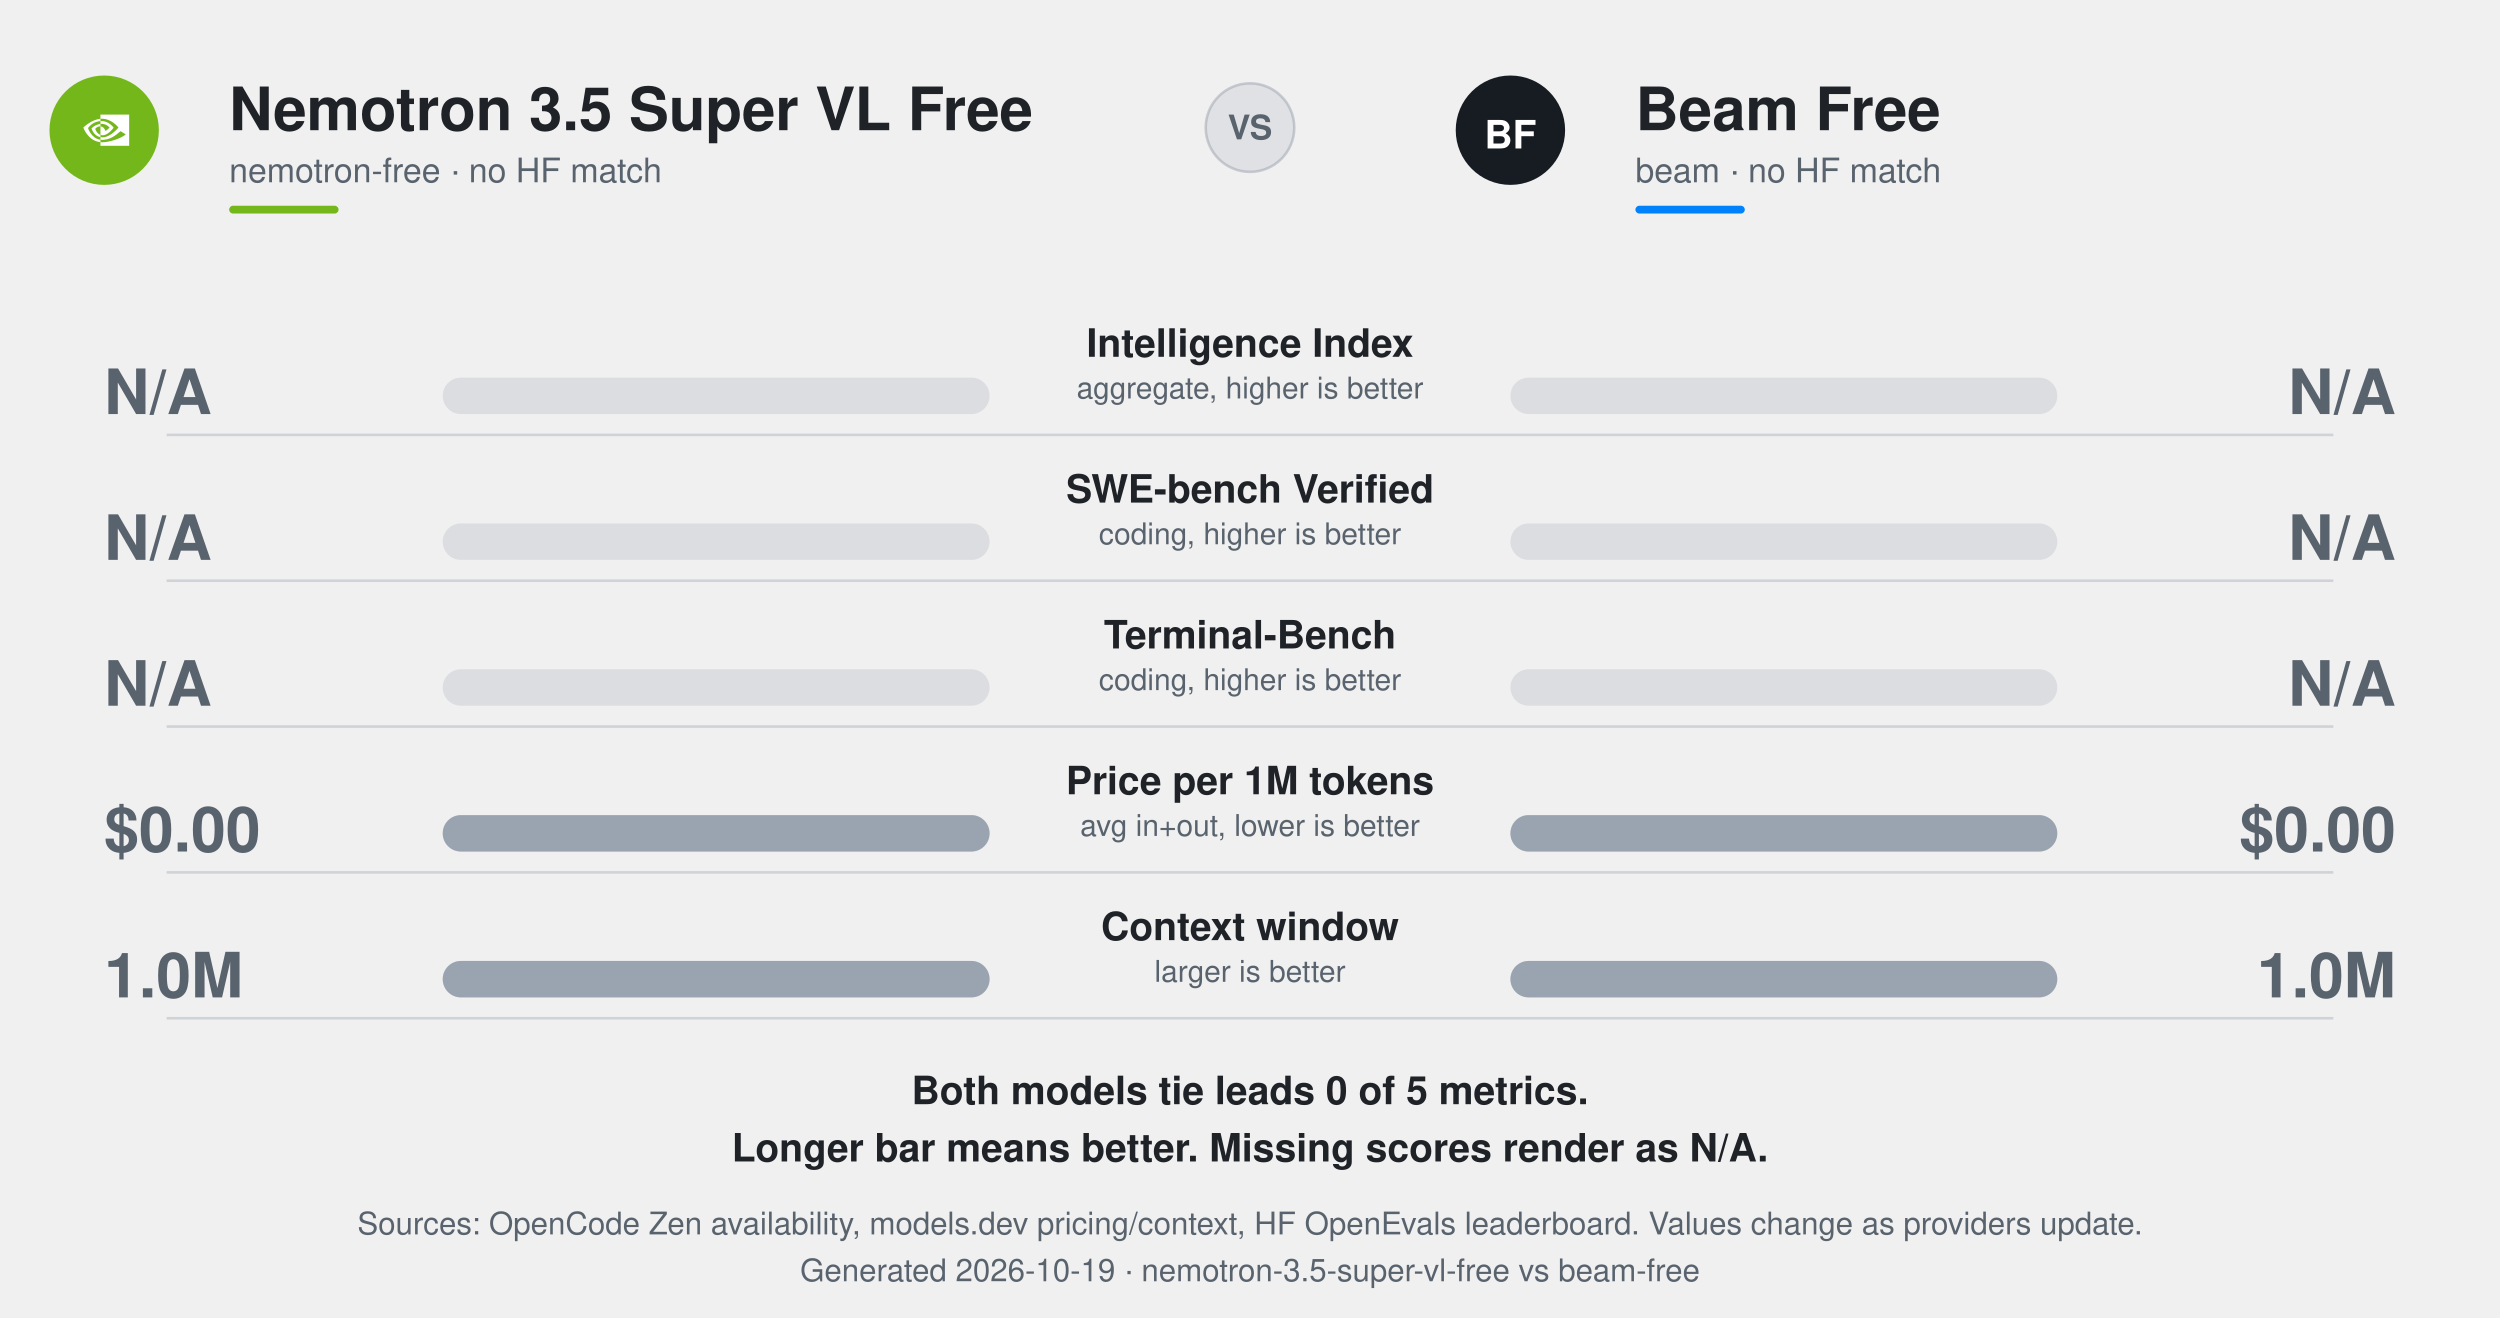
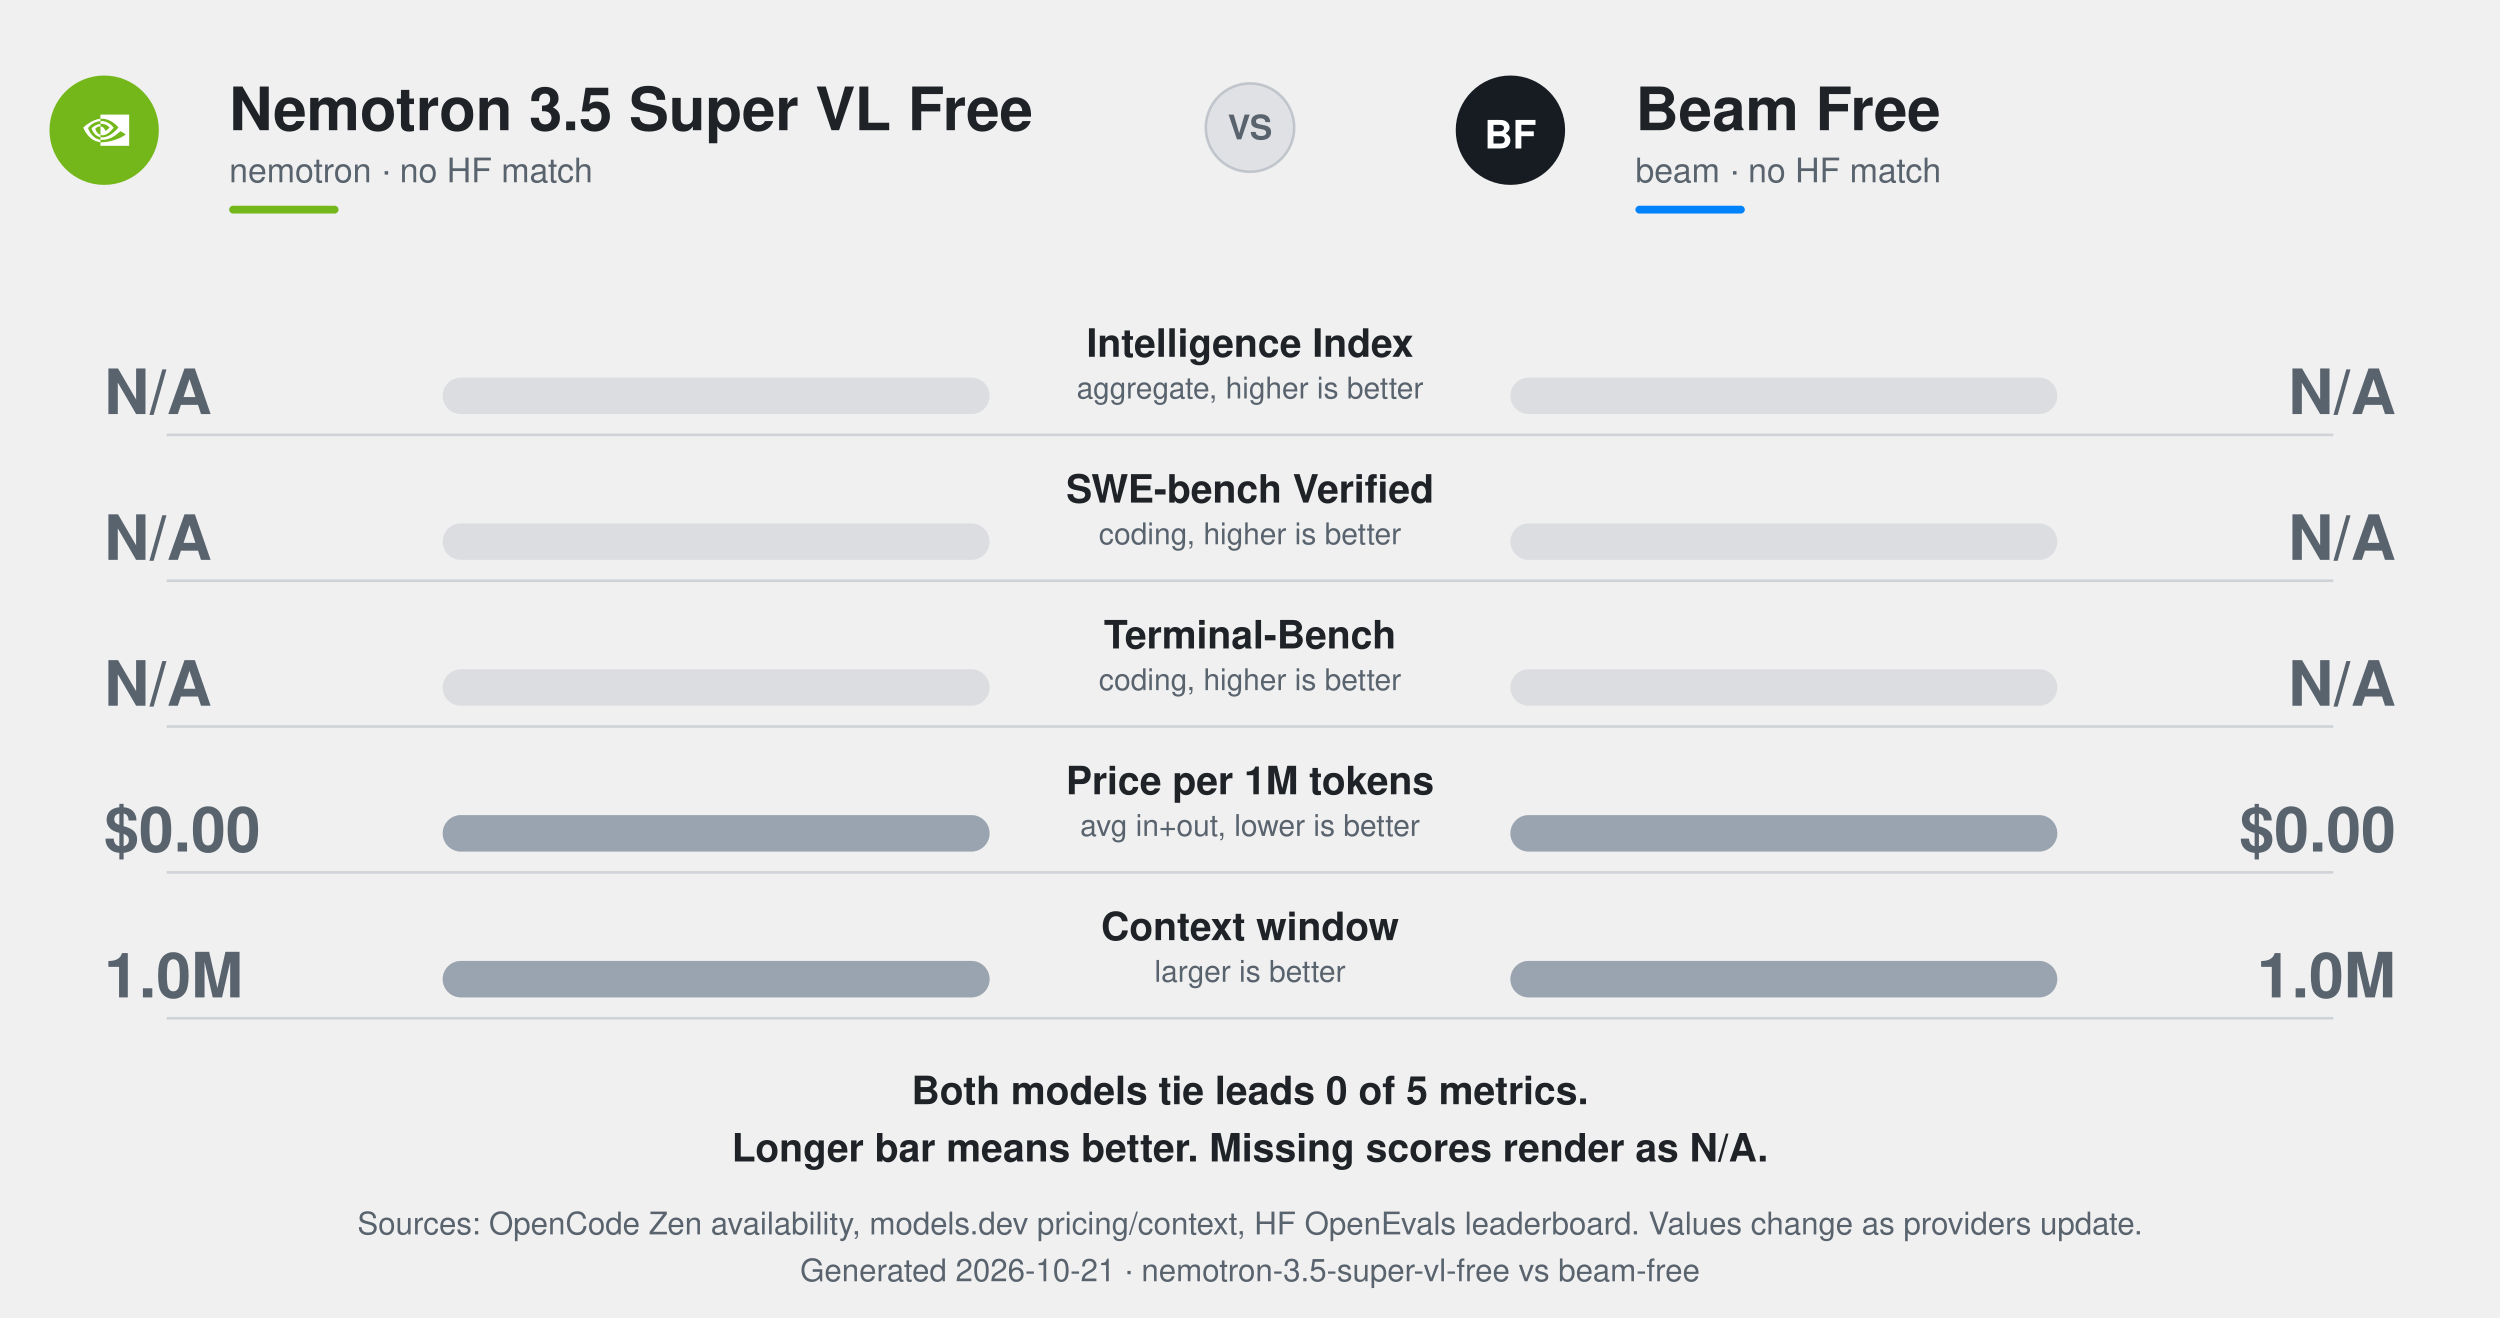
<svg xmlns="http://www.w3.org/2000/svg" width="960" height="506" viewBox="0 0 960 506" role="img" aria-labelledby="t d">
  <defs>
    <linearGradient id="gWin" x1="0" y1="0" x2="0" y2="1">
      <stop offset="0" stop-color="#4aa9ff" />
      <stop offset="1" stop-color="#0062dd" />
    </linearGradient>
    <linearGradient id="gLeft" x1="0" y1="0" x2="0" y2="1">
      <stop offset="0" stop-color="#4a545f" />
      <stop offset="1" stop-color="#171c23" />
    </linearGradient>
    <filter id="glowW" x="-30%" y="-150%" width="160%" height="400%">
      <feDropShadow dx="0" dy="2" stdDeviation="3" flood-color="#0082fb" flood-opacity=".55" />
    </filter>
    <style>
      text{font-variant-numeric:tabular-nums}
      @media (prefers-color-scheme:dark){
        .ink{fill:#f0f6fc}.mute{fill:#9198a1}.win{fill:#f0f6fc}.lose{fill:#8b95a1}
      }
    </style>
  </defs>
  <g font-family="ui-sans-serif,-apple-system,Segoe UI,Helvetica,Arial,sans-serif">
    <g transform="translate(40 50)">
      <circle r="21" fill="#74B71B" />
      <g transform="translate(-9.6 -9.6) scale(0.8)" fill="#fff">
        <path d="M10.212 8.976V7.62c.127-.01.256-.017.388-.021 3.596-.117 5.957 3.184 5.957 3.184s-2.548 3.647-5.282 3.647a3.227 3.227 0 01-1.063-.175v-4.109c1.4.174 1.681.812 2.523 2.258l1.873-1.627a4.905 4.905 0 00-3.67-1.846 6.594 6.594 0 00-.729.044m0-4.476v2.025c.13-.01.259-.019.388-.024 5.002-.174 8.261 4.226 8.261 4.226s-3.743 4.69-7.643 4.69c-.338 0-.675-.031-1.007-.092v1.25c.278.038.558.057.838.057 3.629 0 6.253-1.91 8.794-4.169.421.347 2.146 1.193 2.501 1.564-2.416 2.083-8.048 3.763-11.24 3.763-.308 0-.603-.02-.894-.048V19.5H24v-15H10.21zm0 9.756v1.068c-3.356-.616-4.287-4.21-4.287-4.21a7.173 7.173 0 014.287-2.138v1.172h-.005a3.182 3.182 0 00-2.502 1.178s.615 2.276 2.507 2.931m-5.961-3.3c1.436-1.935 3.604-3.148 5.961-3.336V6.523C5.81 6.887 2 10.723 2 10.723s2.158 6.427 8.21 7.015v-1.166C5.77 16 4.25 10.958 4.25 10.958h-.002z" />
      </g>
    </g>
    <text x="88" y="50" class="ink" fill="#1f2328" font-size="23" font-weight="800">Nemotron 3.5 Super VL Free</text>
-     <text x="88" y="70" class="mute" fill="#59636e" font-size="13">nemotron-free · no HF match</text>
+     <text x="88" y="70" class="mute" fill="#59636e" font-size="13">nemotron · no HF match</text>
    <rect class="ink" fill="#74B71B" x="88" y="79" width="42" height="3" rx="1.5" />
    <g transform="translate(580 50)">
      <circle r="21" fill="#171c23" />
      <text y="7" text-anchor="middle" font-size="15" font-weight="800" fill="#fff">BF</text>
    </g>
    <text x="628" y="50" class="ink" fill="#1f2328" font-size="23" font-weight="800">Beam Free</text>
    <text x="628" y="70" class="mute" fill="#59636e" font-size="13">beam · no HF match</text>
    <rect fill="#0082fb" x="628" y="79" width="42" height="3" rx="1.5" />
    <g transform="translate(480 49)">
      <circle r="17" fill="#8892a0" fill-opacity=".15" stroke="#8892a0" stroke-opacity=".4" />
      <text y="4.5" text-anchor="middle" font-size="13" font-weight="800" class="mute" fill="#59636e">VS</text>
    </g>
    <g class="ink" fill="#1f2328" text-anchor="middle" opacity="1">
      <animate attributeName="opacity" values="0;0;1" keyTimes="0;.2;1" dur=".6s" begin="0.150s" fill="freeze" />
      <text x="480" y="137" font-size="15" font-weight="700">Intelligence Index</text>
      <text x="480" y="153" font-size="11.5" class="mute" fill="#59636e">aggregate, higher is better</text>
    </g>
    <rect fill="#8892a0" fill-opacity=".2" x="170" y="145" width="210" height="14" rx="7" />
    <rect fill="#8892a0" fill-opacity=".2" x="580" y="145" width="210" height="14" rx="7" />
    <rect class="loser" fill="#9aa4b0" x="380.00" y="145" width="0.00" height="14" rx="7">
      <animate attributeName="x" values="380;380;380.00" keyTimes="0;.15;1" dur="0.95s" begin="0.150s" calcMode="spline" keySplines="0 0 1 1;.2 .75 .25 1" fill="freeze" />
      <animate attributeName="width" values="0;0;0.00" keyTimes="0;.15;1" dur="0.95s" begin="0.150s" calcMode="spline" keySplines="0 0 1 1;.2 .75 .25 1" fill="freeze" />
    </rect>
    <rect class="loser" fill="#9aa4b0" x="580" y="145" width="0.00" height="14" rx="7">
      <animate attributeName="width" values="0;0;0.00" keyTimes="0;.15;1" dur="0.95s" begin="0.150s" calcMode="spline" keySplines="0 0 1 1;.2 .75 .25 1" fill="freeze" />
    </rect>
    <g class="lose" fill="#59636e" opacity="1">
      <animate attributeName="opacity" values="0;0;1" keyTimes="0;.2;1" dur=".8s" begin="0.150s" fill="freeze" />
      <text x="40" y="159" font-size="24" font-weight="800">N/A</text>
    </g>
    <g class="lose" fill="#59636e" opacity="1">
      <animate attributeName="opacity" values="0;0;1" keyTimes="0;.2;1" dur=".8s" begin="0.150s" fill="freeze" />
      <text x="920" y="159" font-size="24" font-weight="800" text-anchor="end">N/A</text>
    </g>
    <line stroke="#7b8794" stroke-opacity=".28" x1="64" y1="167" x2="896" y2="167" />
    <g class="ink" fill="#1f2328" text-anchor="middle" opacity="1">
      <animate attributeName="opacity" values="0;0;1" keyTimes="0;.2;1" dur=".6s" begin="0.260s" fill="freeze" />
      <text x="480" y="193" font-size="15" font-weight="700">SWE-bench Verified</text>
      <text x="480" y="209" font-size="11.5" class="mute" fill="#59636e">coding, higher is better</text>
    </g>
    <rect fill="#8892a0" fill-opacity=".2" x="170" y="201" width="210" height="14" rx="7" />
    <rect fill="#8892a0" fill-opacity=".2" x="580" y="201" width="210" height="14" rx="7" />
    <rect class="loser" fill="#9aa4b0" x="380.00" y="201" width="0.00" height="14" rx="7">
      <animate attributeName="x" values="380;380;380.00" keyTimes="0;.15;1" dur="1.10s" begin="0.260s" calcMode="spline" keySplines="0 0 1 1;.2 .75 .25 1" fill="freeze" />
      <animate attributeName="width" values="0;0;0.00" keyTimes="0;.15;1" dur="1.10s" begin="0.260s" calcMode="spline" keySplines="0 0 1 1;.2 .75 .25 1" fill="freeze" />
    </rect>
    <rect class="loser" fill="#9aa4b0" x="580" y="201" width="0.00" height="14" rx="7">
      <animate attributeName="width" values="0;0;0.00" keyTimes="0;.15;1" dur="1.10s" begin="0.260s" calcMode="spline" keySplines="0 0 1 1;.2 .75 .25 1" fill="freeze" />
    </rect>
    <g class="lose" fill="#59636e" opacity="1">
      <animate attributeName="opacity" values="0;0;1" keyTimes="0;.2;1" dur=".8s" begin="0.260s" fill="freeze" />
      <text x="40" y="215" font-size="24" font-weight="800">N/A</text>
    </g>
    <g class="lose" fill="#59636e" opacity="1">
      <animate attributeName="opacity" values="0;0;1" keyTimes="0;.2;1" dur=".8s" begin="0.260s" fill="freeze" />
      <text x="920" y="215" font-size="24" font-weight="800" text-anchor="end">N/A</text>
    </g>
    <line stroke="#7b8794" stroke-opacity=".28" x1="64" y1="223" x2="896" y2="223" />
    <g class="ink" fill="#1f2328" text-anchor="middle" opacity="1">
      <animate attributeName="opacity" values="0;0;1" keyTimes="0;.2;1" dur=".6s" begin="0.370s" fill="freeze" />
      <text x="480" y="249" font-size="15" font-weight="700">Terminal-Bench</text>
      <text x="480" y="265" font-size="11.5" class="mute" fill="#59636e">coding, higher is better</text>
    </g>
    <rect fill="#8892a0" fill-opacity=".2" x="170" y="257" width="210" height="14" rx="7" />
    <rect fill="#8892a0" fill-opacity=".2" x="580" y="257" width="210" height="14" rx="7" />
    <rect class="loser" fill="#9aa4b0" x="380.00" y="257" width="0.00" height="14" rx="7">
      <animate attributeName="x" values="380;380;380.00" keyTimes="0;.15;1" dur="1.25s" begin="0.370s" calcMode="spline" keySplines="0 0 1 1;.2 .75 .25 1" fill="freeze" />
      <animate attributeName="width" values="0;0;0.00" keyTimes="0;.15;1" dur="1.25s" begin="0.370s" calcMode="spline" keySplines="0 0 1 1;.2 .75 .25 1" fill="freeze" />
    </rect>
    <rect class="loser" fill="#9aa4b0" x="580" y="257" width="0.00" height="14" rx="7">
      <animate attributeName="width" values="0;0;0.00" keyTimes="0;.15;1" dur="1.25s" begin="0.370s" calcMode="spline" keySplines="0 0 1 1;.2 .75 .25 1" fill="freeze" />
    </rect>
    <g class="lose" fill="#59636e" opacity="1">
      <animate attributeName="opacity" values="0;0;1" keyTimes="0;.2;1" dur=".8s" begin="0.370s" fill="freeze" />
      <text x="40" y="271" font-size="24" font-weight="800">N/A</text>
    </g>
    <g class="lose" fill="#59636e" opacity="1">
      <animate attributeName="opacity" values="0;0;1" keyTimes="0;.2;1" dur=".8s" begin="0.370s" fill="freeze" />
      <text x="920" y="271" font-size="24" font-weight="800" text-anchor="end">N/A</text>
    </g>
    <line stroke="#7b8794" stroke-opacity=".28" x1="64" y1="279" x2="896" y2="279" />
    <g class="ink" fill="#1f2328" text-anchor="middle" opacity="1">
      <animate attributeName="opacity" values="0;0;1" keyTimes="0;.2;1" dur=".6s" begin="0.480s" fill="freeze" />
      <text x="480" y="305" font-size="15" font-weight="700">Price per 1M tokens</text>
      <text x="480" y="321" font-size="11.5" class="mute" fill="#59636e">avg in+out, lower is better</text>
    </g>
    <rect fill="#8892a0" fill-opacity=".2" x="170" y="313" width="210" height="14" rx="7" />
    <rect fill="#8892a0" fill-opacity=".2" x="580" y="313" width="210" height="14" rx="7" />
    <rect class="loser" fill="#9aa4b0" x="170.00" y="313" width="210.00" height="14" rx="7">
      <animate attributeName="x" values="380;380;170.00" keyTimes="0;.15;1" dur="1.40s" begin="0.480s" calcMode="spline" keySplines="0 0 1 1;.2 .75 .25 1" fill="freeze" />
      <animate attributeName="width" values="0;0;210.00" keyTimes="0;.15;1" dur="1.40s" begin="0.480s" calcMode="spline" keySplines="0 0 1 1;.2 .75 .25 1" fill="freeze" />
    </rect>
    <rect class="loser" fill="#9aa4b0" x="580" y="313" width="210.00" height="14" rx="7">
      <animate attributeName="width" values="0;0;210.00" keyTimes="0;.15;1" dur="1.40s" begin="0.480s" calcMode="spline" keySplines="0 0 1 1;.2 .75 .25 1" fill="freeze" />
    </rect>
    <g class="lose" fill="#59636e" opacity="1">
      <animate attributeName="opacity" values="0;0;1" keyTimes="0;.2;1" dur=".8s" begin="0.480s" fill="freeze" />
      <text x="40" y="327" font-size="24" font-weight="800">$0.00</text>
    </g>
    <g class="lose" fill="#59636e" opacity="1">
      <animate attributeName="opacity" values="0;0;1" keyTimes="0;.2;1" dur=".8s" begin="0.480s" fill="freeze" />
      <text x="920" y="327" font-size="24" font-weight="800" text-anchor="end">$0.00</text>
    </g>
    <line stroke="#7b8794" stroke-opacity=".28" x1="64" y1="335" x2="896" y2="335" />
    <g class="ink" fill="#1f2328" text-anchor="middle" opacity="1">
      <animate attributeName="opacity" values="0;0;1" keyTimes="0;.2;1" dur=".6s" begin="0.590s" fill="freeze" />
      <text x="480" y="361" font-size="15" font-weight="700">Context window</text>
      <text x="480" y="377" font-size="11.5" class="mute" fill="#59636e">larger is better</text>
    </g>
    <rect fill="#8892a0" fill-opacity=".2" x="170" y="369" width="210" height="14" rx="7" />
    <rect fill="#8892a0" fill-opacity=".2" x="580" y="369" width="210" height="14" rx="7" />
    <rect class="loser" fill="#9aa4b0" x="170.00" y="369" width="210.00" height="14" rx="7">
      <animate attributeName="x" values="380;380;170.00" keyTimes="0;.15;1" dur="1.55s" begin="0.590s" calcMode="spline" keySplines="0 0 1 1;.2 .75 .25 1" fill="freeze" />
      <animate attributeName="width" values="0;0;210.00" keyTimes="0;.15;1" dur="1.55s" begin="0.590s" calcMode="spline" keySplines="0 0 1 1;.2 .75 .25 1" fill="freeze" />
    </rect>
    <rect class="loser" fill="#9aa4b0" x="580" y="369" width="210.00" height="14" rx="7">
      <animate attributeName="width" values="0;0;210.00" keyTimes="0;.15;1" dur="1.55s" begin="0.590s" calcMode="spline" keySplines="0 0 1 1;.2 .75 .25 1" fill="freeze" />
    </rect>
    <g class="lose" fill="#59636e" opacity="1">
      <animate attributeName="opacity" values="0;0;1" keyTimes="0;.2;1" dur=".8s" begin="0.590s" fill="freeze" />
      <text x="40" y="383" font-size="24" font-weight="800">1.0M</text>
    </g>
    <g class="lose" fill="#59636e" opacity="1">
      <animate attributeName="opacity" values="0;0;1" keyTimes="0;.2;1" dur=".8s" begin="0.590s" fill="freeze" />
      <text x="920" y="383" font-size="24" font-weight="800" text-anchor="end">1.0M</text>
    </g>
    <line stroke="#7b8794" stroke-opacity=".28" x1="64" y1="391" x2="896" y2="391" />
    <g class="ink" fill="#1f2328" text-anchor="middle" opacity="1">
      <text x="480" y="424" font-size="15" font-weight="600">Both models tie leads 0 of 5 metrics.</text>
      <text x="480" y="446" font-size="15" font-weight="600">Longer bar means better. Missing scores render as N/A.</text>
    </g>
    <g class="mute" fill="#59636e" text-anchor="middle" opacity="1">
      <text x="480" y="474" font-size="12">Sources: OpenCode Zen availability, models.dev pricing/context, HF OpenEvals leaderboard. Values change as providers update.</text>
-       <text x="480" y="492" font-size="12">Generated 2026-10-19 · nemotron-3.5-super-vl-free vs beam-free</text>
+       <text x="480" y="492" font-size="12">Generated 2026-10-21 · nemotron-3.5-super-vl-free vs beam-free</text>
    </g>
  </g>
</svg>
